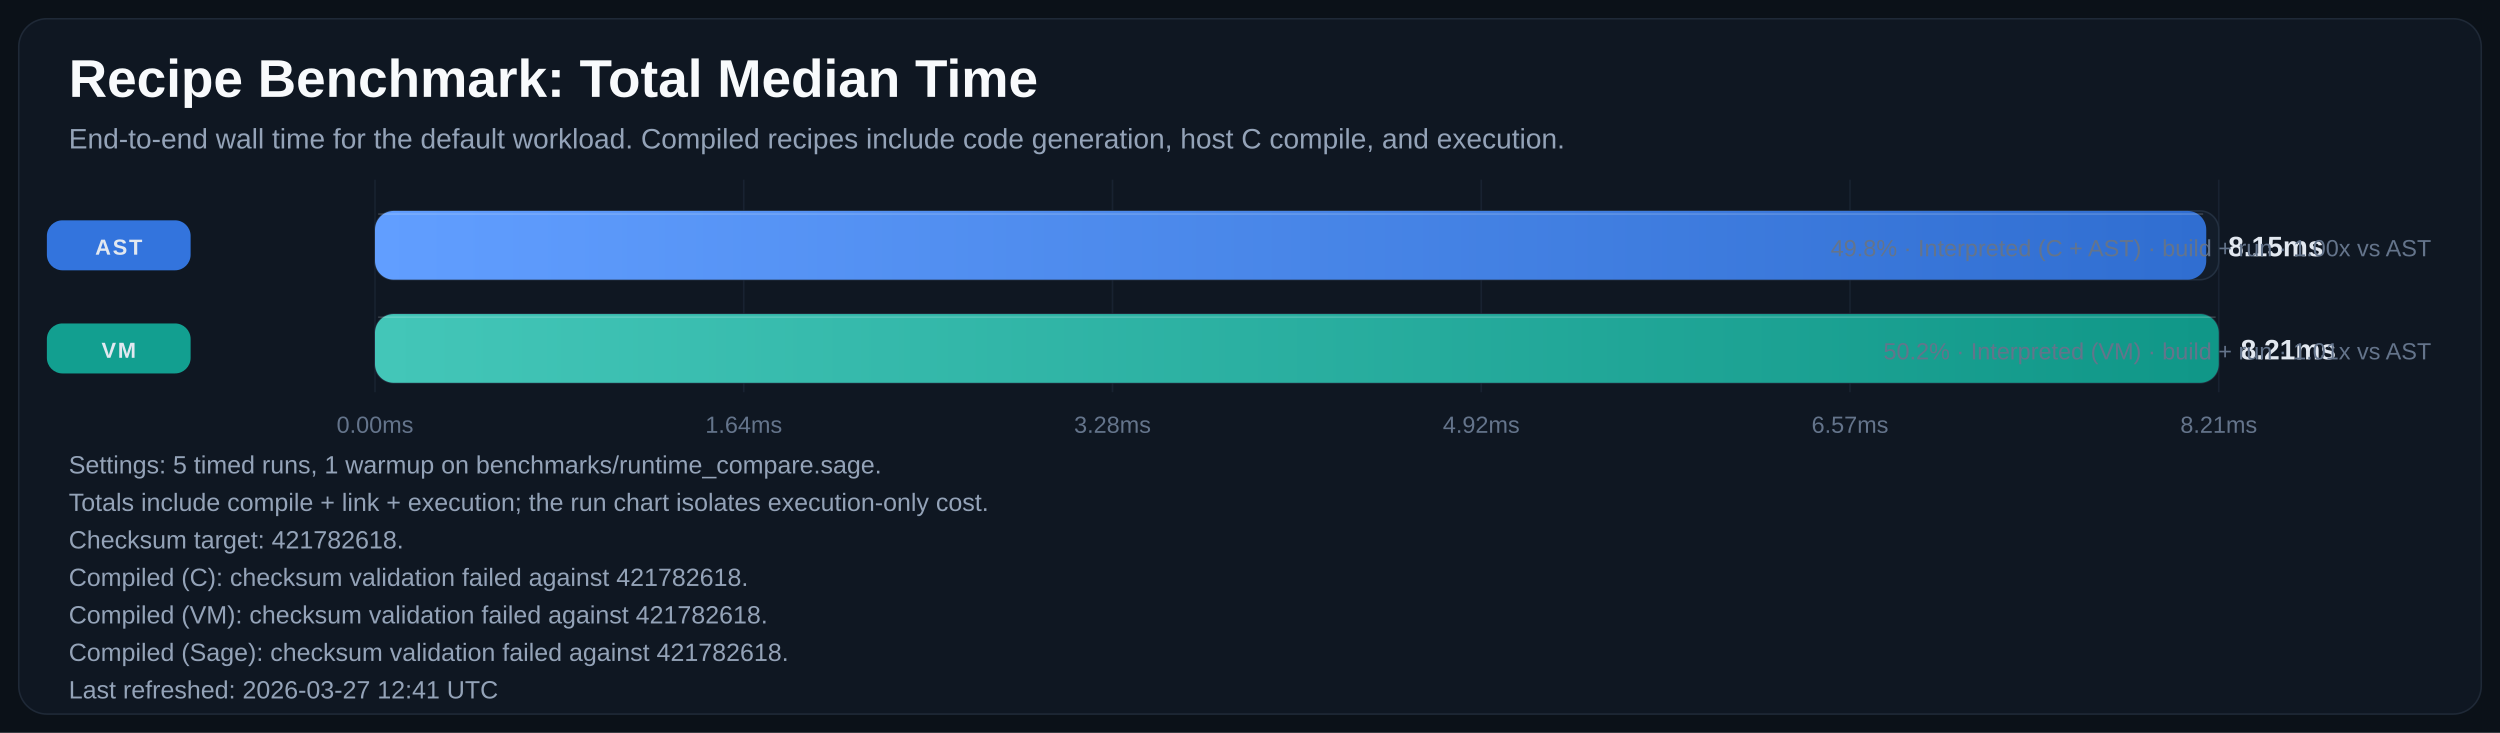
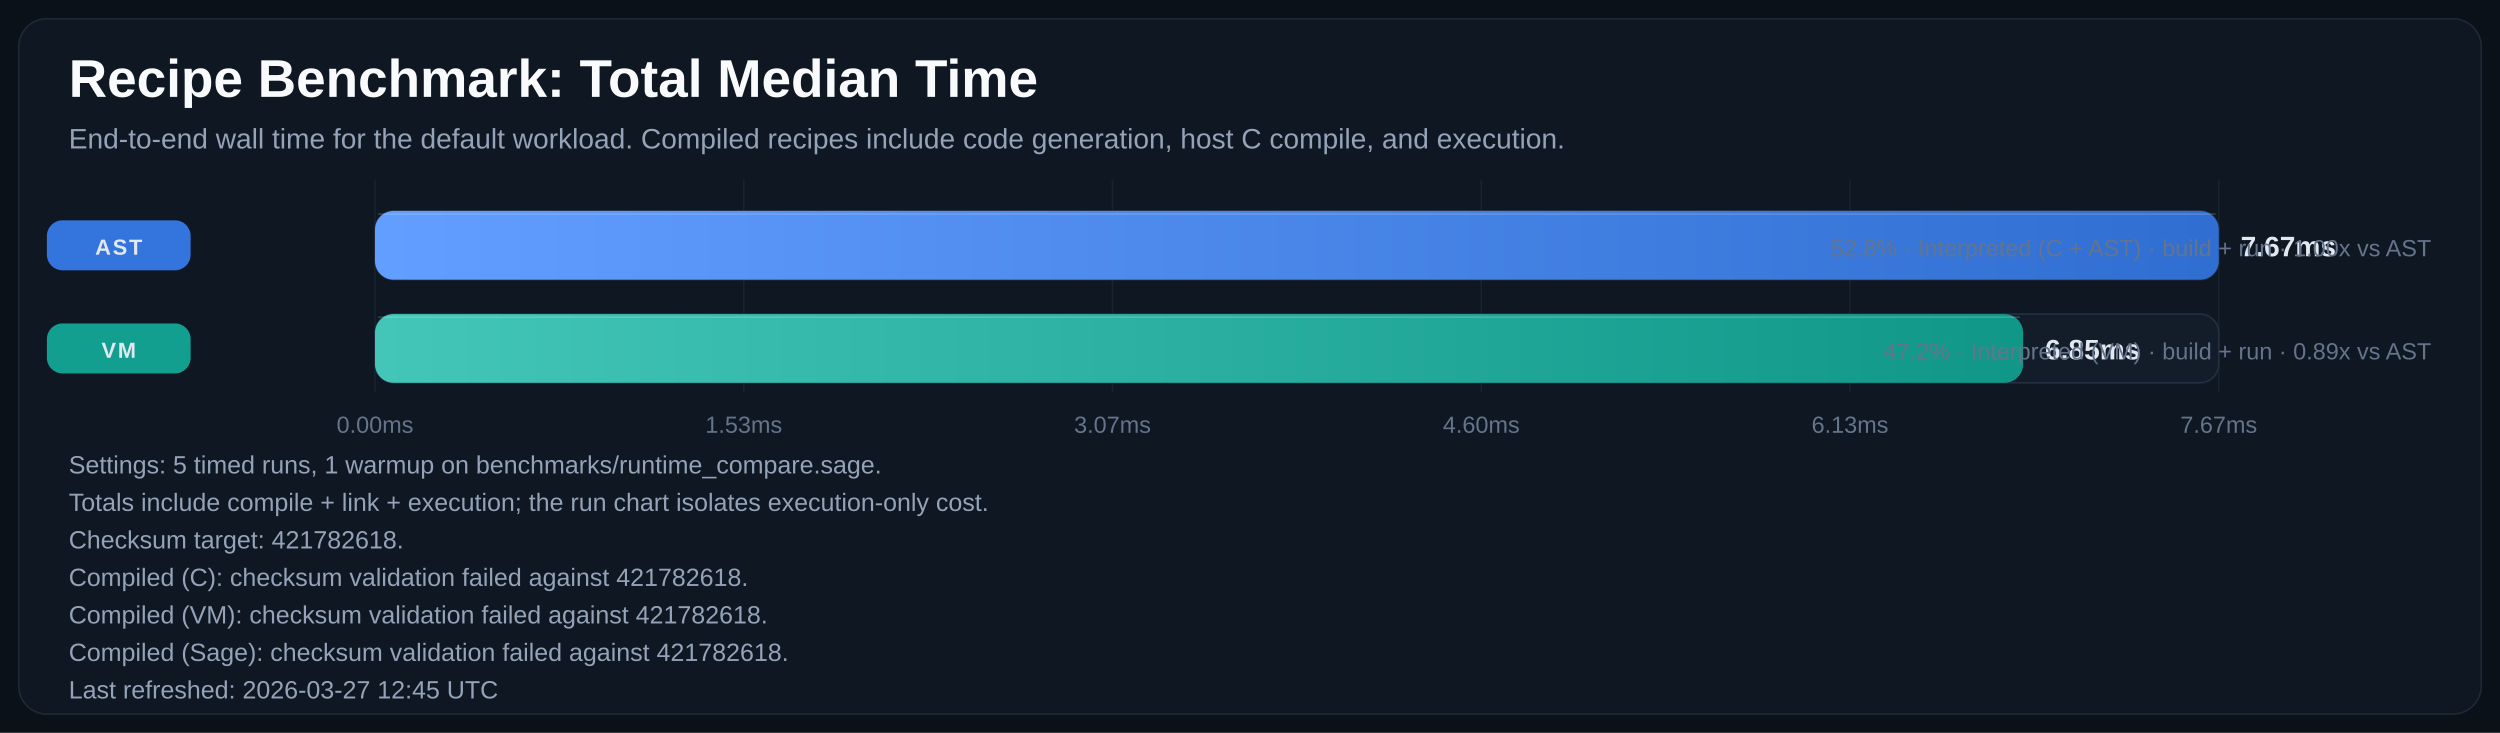
<svg xmlns="http://www.w3.org/2000/svg" width="1600" height="469" viewBox="0 0 1600 469" role="img" aria-labelledby="title desc">
  <defs>
    <linearGradient id="bar-gradient-0" x1="0%" y1="0%" x2="100%" y2="0%">
      <stop offset="0%" stop-color="#619EFF" />
      <stop offset="100%" stop-color="#306ED1" />
    </linearGradient>
    <linearGradient id="bar-gradient-1" x1="0%" y1="0%" x2="100%" y2="0%">
      <stop offset="0%" stop-color="#43C6B8" />
      <stop offset="100%" stop-color="#109788" />
    </linearGradient>
  </defs>
  <rect width="100%" height="100%" fill="#0B1118" />
  <rect x="12" y="12" width="1576" height="445" rx="18" fill="#0F1722" stroke="#1F2937" />
  <text x="44" y="62" fill="#F8FAFC" font-size="34" font-family="Segoe UI, Arial, sans-serif" font-weight="700">Recipe Benchmark: Total Median Time</text>
  <text x="44" y="95" fill="#94A3B8" font-size="18" font-family="Segoe UI, Arial, sans-serif">End-to-end wall time for the default workload. Compiled recipes include code generation, host C compile, and execution.</text>
  <line x1="240.0" y1="115" x2="240.0" y2="251" stroke="#182231" stroke-width="1" />
  <text x="240.0" y="277" text-anchor="middle" fill="#64748B" font-size="15" font-family="Segoe UI, Arial, sans-serif">0.00ms</text>
  <line x1="476.0" y1="115" x2="476.0" y2="251" stroke="#182231" stroke-width="1" />
-   <text x="476.0" y="277" text-anchor="middle" fill="#64748B" font-size="15" font-family="Segoe UI, Arial, sans-serif">1.64ms</text>
+   <text x="476.0" y="277" text-anchor="middle" fill="#64748B" font-size="15" font-family="Segoe UI, Arial, sans-serif">1.53ms</text>
  <line x1="712.0" y1="115" x2="712.0" y2="251" stroke="#182231" stroke-width="1" />
-   <text x="712.0" y="277" text-anchor="middle" fill="#64748B" font-size="15" font-family="Segoe UI, Arial, sans-serif">3.28ms</text>
+   <text x="712.0" y="277" text-anchor="middle" fill="#64748B" font-size="15" font-family="Segoe UI, Arial, sans-serif">3.07ms</text>
  <line x1="948.0" y1="115" x2="948.0" y2="251" stroke="#182231" stroke-width="1" />
-   <text x="948.0" y="277" text-anchor="middle" fill="#64748B" font-size="15" font-family="Segoe UI, Arial, sans-serif">4.92ms</text>
+   <text x="948.0" y="277" text-anchor="middle" fill="#64748B" font-size="15" font-family="Segoe UI, Arial, sans-serif">4.60ms</text>
  <line x1="1184.0" y1="115" x2="1184.0" y2="251" stroke="#182231" stroke-width="1" />
-   <text x="1184.0" y="277" text-anchor="middle" fill="#64748B" font-size="15" font-family="Segoe UI, Arial, sans-serif">6.57ms</text>
+   <text x="1184.0" y="277" text-anchor="middle" fill="#64748B" font-size="15" font-family="Segoe UI, Arial, sans-serif">6.13ms</text>
  <line x1="1420.0" y1="115" x2="1420.0" y2="251" stroke="#182231" stroke-width="1" />
-   <text x="1420.0" y="277" text-anchor="middle" fill="#64748B" font-size="15" font-family="Segoe UI, Arial, sans-serif">8.21ms</text>
+   <text x="1420.0" y="277" text-anchor="middle" fill="#64748B" font-size="15" font-family="Segoe UI, Arial, sans-serif">7.67ms</text>
  <rect x="30" y="141.0" width="92" height="32" rx="10" fill="#3479E6" opacity="0.95" />
  <text x="76.0" y="163.0" text-anchor="middle" fill="#E2E8F0" font-size="14" font-family="Segoe UI, Arial, sans-serif" font-weight="700" letter-spacing="1.1">AST</text>
  <rect x="240" y="135" width="1180" height="44" rx="12" fill="#131D2A" stroke="#233041" />
-   <rect x="240" y="135" width="1172.0" height="44" rx="12" fill="url(#bar-gradient-0)" />
-   <line x1="242.0" y1="137.0" x2="1410.0" y2="137.0" stroke="#F8FAFC" stroke-opacity="0.18" />
-   <text x="1426.0" y="164.0" fill="#E2E8F0" font-size="18" font-family="Segoe UI, Arial, sans-serif" font-weight="700">8.15ms</text>
-   <text x="1556" y="164.0" text-anchor="end" fill="#64748B" font-size="15" font-family="Segoe UI, Arial, sans-serif">49.8% · Interpreted (C + AST) · build + run · 1.00x vs AST</text>
+   <rect x="240" y="135" width="1180.0" height="44" rx="12" fill="url(#bar-gradient-0)" />
+   <line x1="242.0" y1="137.0" x2="1418.0" y2="137.0" stroke="#F8FAFC" stroke-opacity="0.18" />
+   <text x="1434.0" y="164.0" fill="#E2E8F0" font-size="18" font-family="Segoe UI, Arial, sans-serif" font-weight="700">7.67ms</text>
+   <text x="1556" y="164.0" text-anchor="end" fill="#64748B" font-size="15" font-family="Segoe UI, Arial, sans-serif">52.8% · Interpreted (C + AST) · build + run · 1.00x vs AST</text>
  <rect x="30" y="207.0" width="92" height="32" rx="10" fill="#12A695" opacity="0.95" />
  <text x="76.0" y="229.0" text-anchor="middle" fill="#E2E8F0" font-size="14" font-family="Segoe UI, Arial, sans-serif" font-weight="700" letter-spacing="1.1">VM</text>
  <rect x="240" y="201" width="1180" height="44" rx="12" fill="#131D2A" stroke="#233041" />
-   <rect x="240" y="201" width="1180.0" height="44" rx="12" fill="url(#bar-gradient-1)" />
-   <line x1="242.0" y1="203.0" x2="1418.0" y2="203.0" stroke="#F8FAFC" stroke-opacity="0.18" />
-   <text x="1434.0" y="230.0" fill="#E2E8F0" font-size="18" font-family="Segoe UI, Arial, sans-serif" font-weight="700">8.21ms</text>
-   <text x="1556" y="230.0" text-anchor="end" fill="#64748B" font-size="15" font-family="Segoe UI, Arial, sans-serif">50.2% · Interpreted (VM) · build + run · 1.01x vs AST</text>
+   <rect x="240" y="201" width="1054.8" height="44" rx="12" fill="url(#bar-gradient-1)" />
+   <line x1="242.0" y1="203.0" x2="1292.8" y2="203.0" stroke="#F8FAFC" stroke-opacity="0.18" />
+   <text x="1308.8" y="230.0" fill="#E2E8F0" font-size="18" font-family="Segoe UI, Arial, sans-serif" font-weight="700">6.85ms</text>
+   <text x="1556" y="230.0" text-anchor="end" fill="#64748B" font-size="15" font-family="Segoe UI, Arial, sans-serif">47.2% · Interpreted (VM) · build + run · 0.89x vs AST</text>
  <text x="44" y="303" fill="#94A3B8" font-size="16" font-family="Segoe UI, Arial, sans-serif">Settings: 5 timed runs, 1 warmup on benchmarks/runtime_compare.sage.</text>
  <text x="44" y="327" fill="#94A3B8" font-size="16" font-family="Segoe UI, Arial, sans-serif">Totals include compile + link + execution; the run chart isolates execution-only cost.</text>
  <text x="44" y="351" fill="#94A3B8" font-size="16" font-family="Segoe UI, Arial, sans-serif">Checksum target: 421782618.</text>
  <text x="44" y="375" fill="#94A3B8" font-size="16" font-family="Segoe UI, Arial, sans-serif">Compiled (C): checksum validation failed against 421782618.</text>
  <text x="44" y="399" fill="#94A3B8" font-size="16" font-family="Segoe UI, Arial, sans-serif">Compiled (VM): checksum validation failed against 421782618.</text>
  <text x="44" y="423" fill="#94A3B8" font-size="16" font-family="Segoe UI, Arial, sans-serif">Compiled (Sage): checksum validation failed against 421782618.</text>
-   <text x="44" y="447" fill="#94A3B8" font-size="16" font-family="Segoe UI, Arial, sans-serif">Last refreshed: 2026-03-27 12:41 UTC</text>
+   <text x="44" y="447" fill="#94A3B8" font-size="16" font-family="Segoe UI, Arial, sans-serif">Last refreshed: 2026-03-27 12:45 UTC</text>
</svg>
